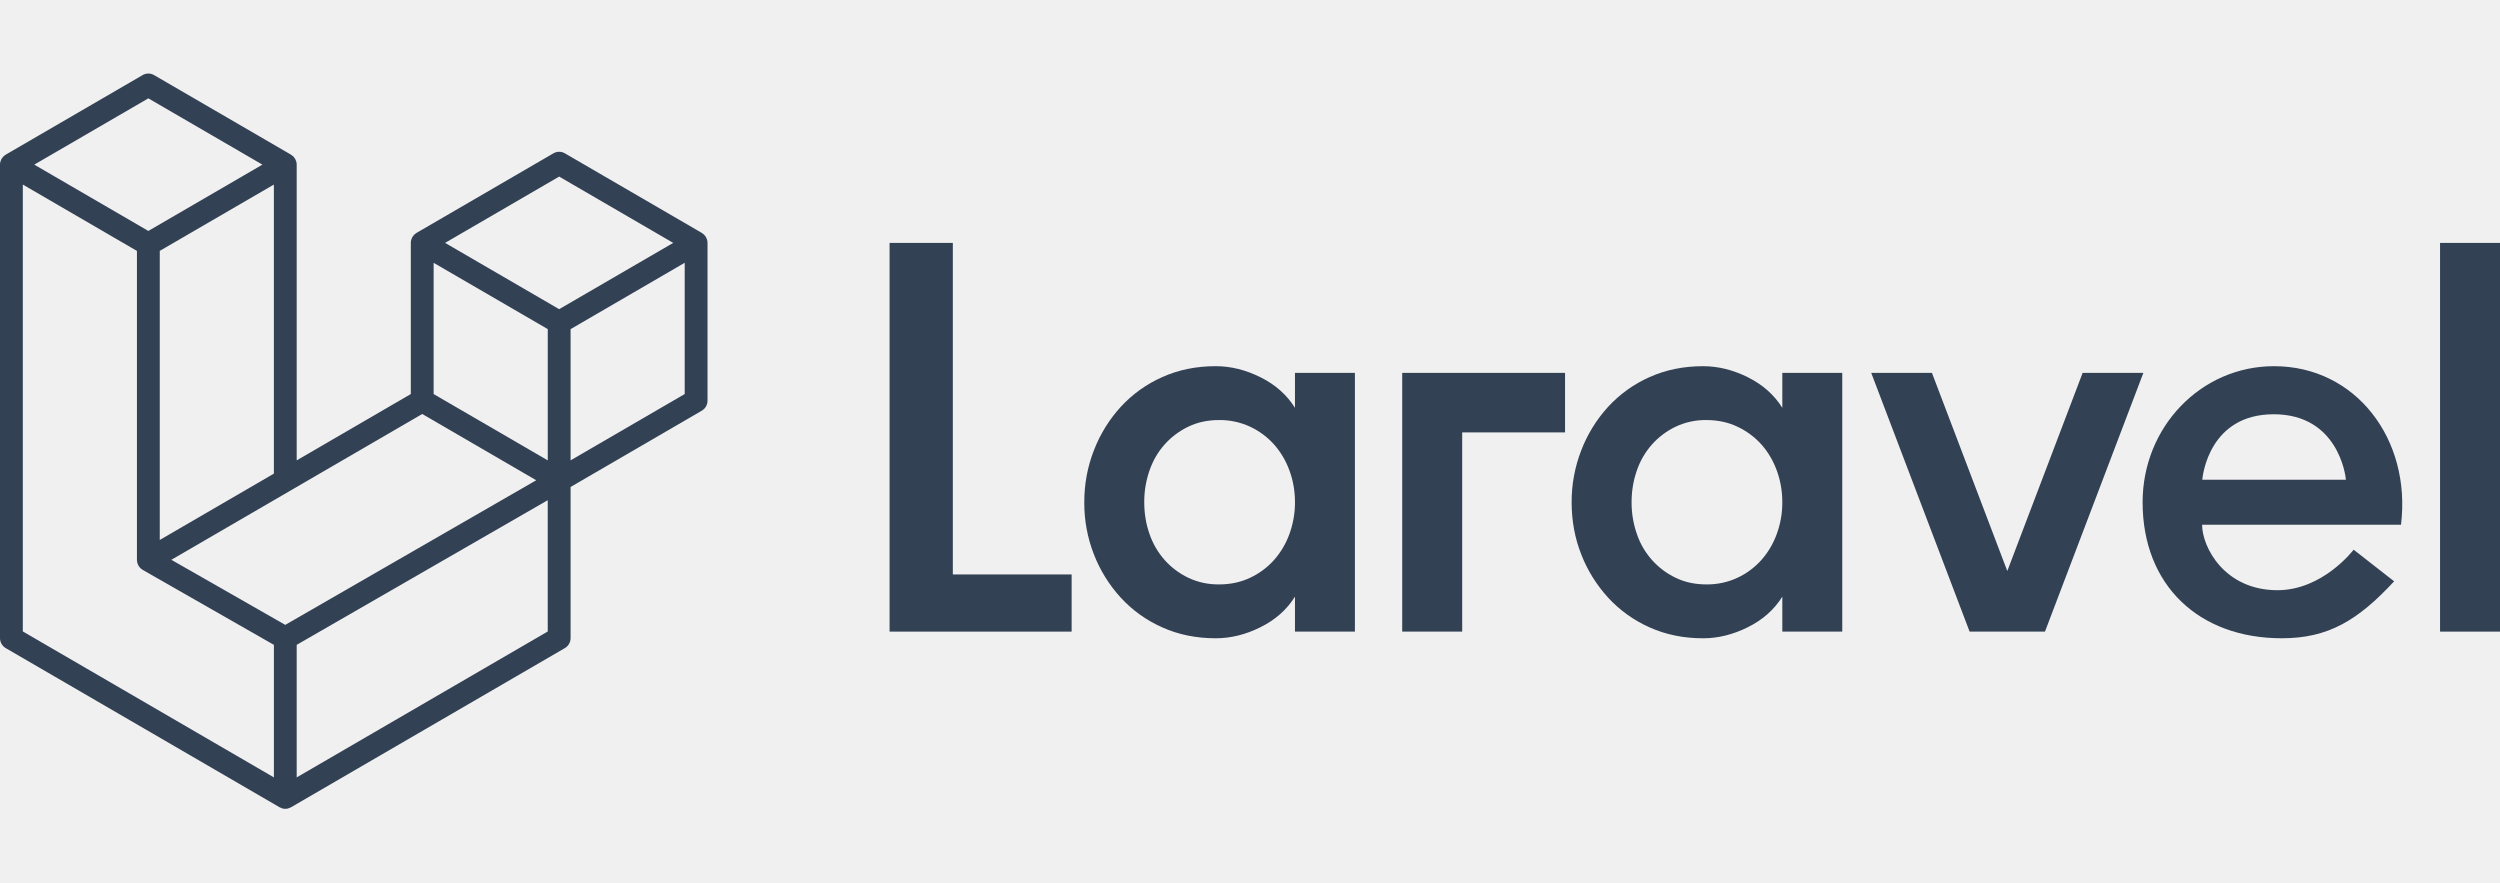
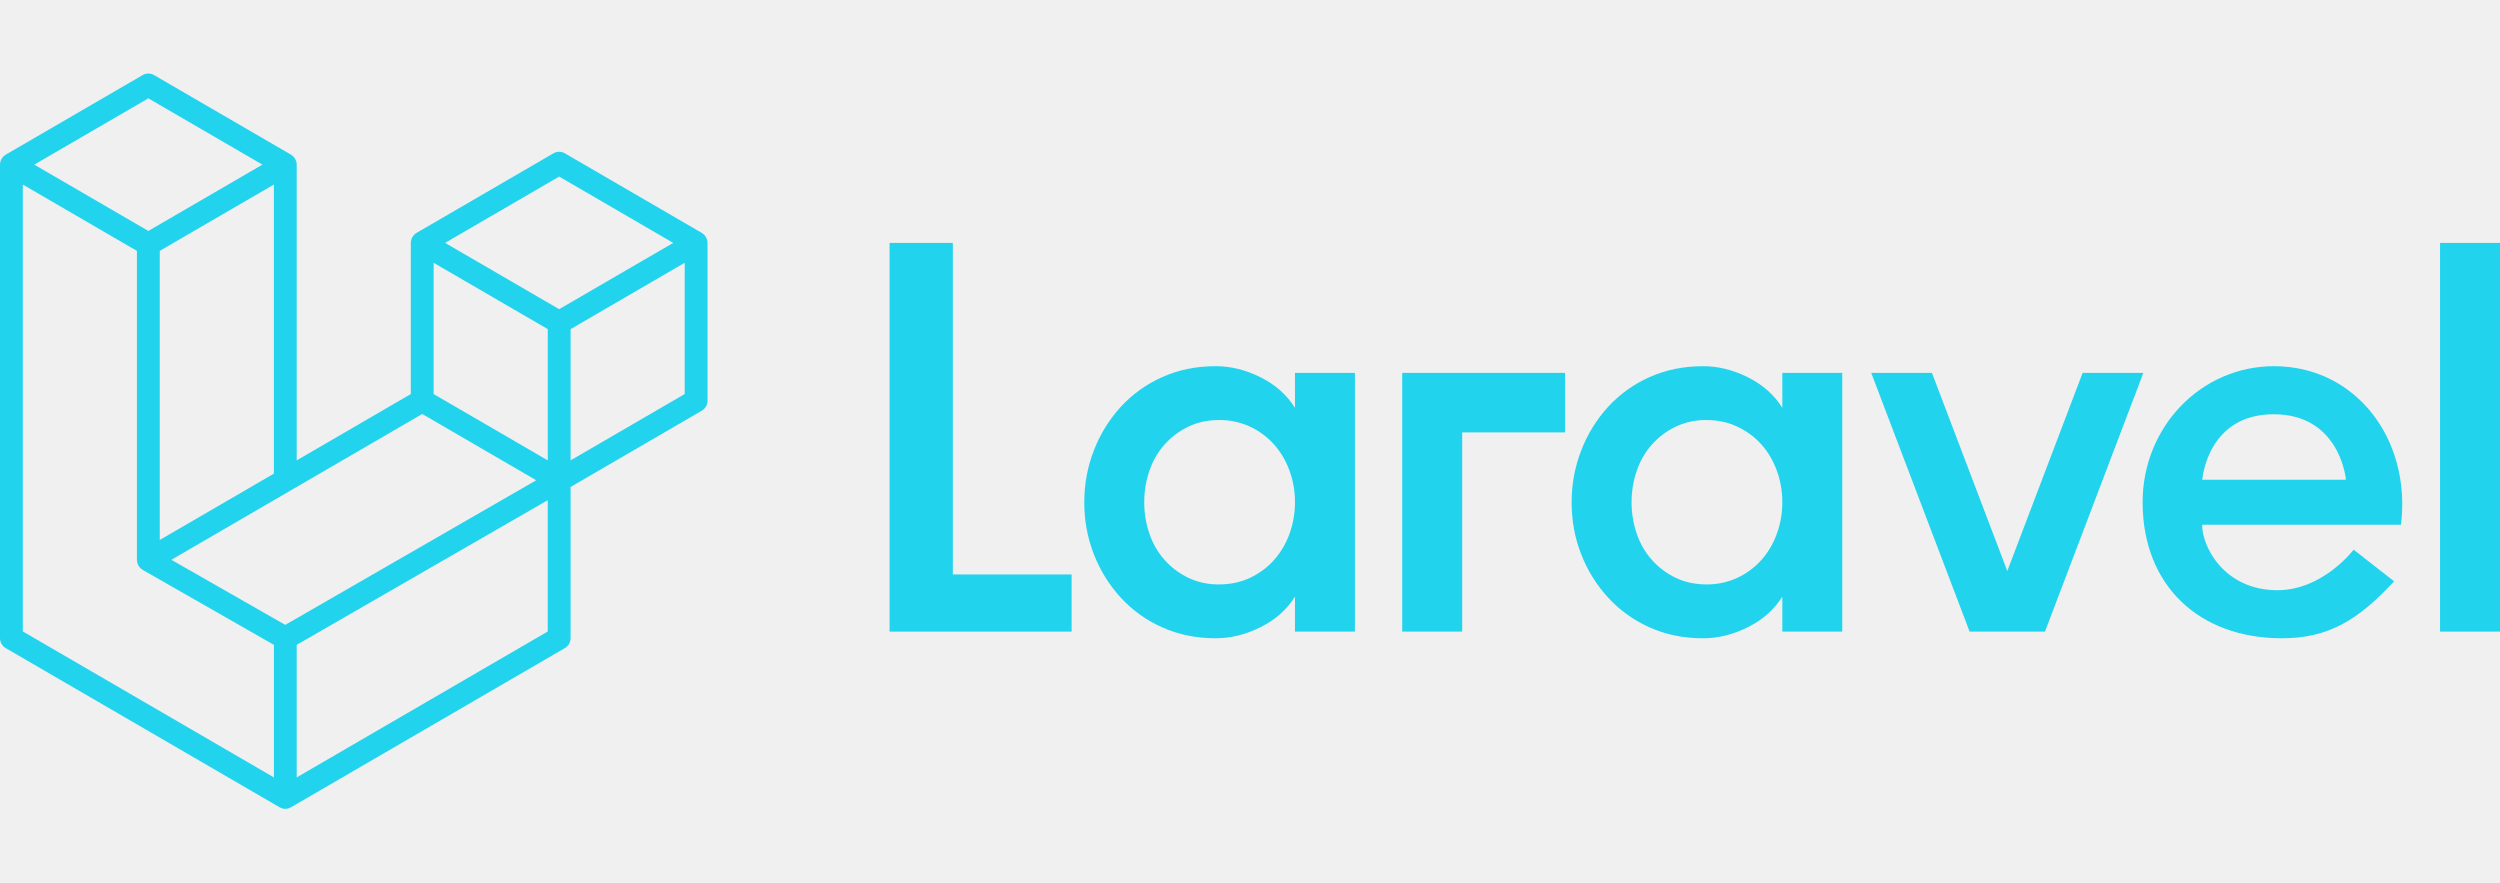
<svg xmlns="http://www.w3.org/2000/svg" width="136" height="48" fill="none">
-   <g clip-path="url(#a)" fill="#334155">
+   <g clip-path="url(#a)" fill="#22d3ee">
    <path fill-rule="evenodd" clip-rule="evenodd" d="M38.455 13.018c.004.01.01.02.012.03a.658.658 0 0 1 .022.164v8.586a.627.627 0 0 1-.311.543l-7.138 4.15v8.223a.627.627 0 0 1-.312.543l-14.899 8.66a.533.533 0 0 1-.108.044c-.014.006-.027.014-.042.018a.612.612 0 0 1-.318 0 .164.164 0 0 1-.028-.01l-.02-.01c-.035-.013-.07-.024-.103-.043L.311 35.257A.628.628 0 0 1 0 34.714V8.956a.68.68 0 0 1 .021-.163c.006-.019.016-.035.022-.053l.02-.053a.328.328 0 0 1 .02-.044c.012-.02.029-.037.043-.056.018-.025.033-.05.055-.073.018-.018.04-.03.06-.047.023-.018.044-.038.069-.053l7.45-4.33a.616.616 0 0 1 .62 0l7.45 4.33c.025.015.046.035.069.053l.021.016c.014.01.028.02.04.031a.345.345 0 0 1 .04.051l.015.022c.013.02.03.035.042.056.017.03.028.064.04.097l.01.022.012.03a.644.644 0 0 1 .021.164v16.088l6.208-3.608v-8.224a.64.64 0 0 1 .022-.163c.005-.019.015-.035.021-.053l.007-.02a.279.279 0 0 1 .076-.133c.018-.025.034-.05.055-.073.01-.01.02-.017.03-.025.01-.007.021-.014.03-.022l.036-.03a.26.26 0 0 1 .033-.023l7.45-4.33a.616.616 0 0 1 .62 0l7.45 4.33c.026.015.046.036.069.053l.022.016c.013.01.027.02.038.031a.327.327 0 0 1 .04.052l.016.021.016.02c.01.012.019.023.026.036a.522.522 0 0 1 .034.08l.006.017.01.022ZM9.322 30.453l6.196 3.54 13.652-7.867-6.201-3.605-13.647 7.932Zm20.476-5.409v-7.14l-6.208-3.607v7.14l6.207 3.607h.001Zm6.826-11.83-6.206-3.608-6.205 3.607 6.205 3.606 6.206-3.606Zm-27.933.434v15.726l6.208-3.609V10.04L8.69 13.648h.001Zm5.584-4.692L8.07 5.35 1.864 8.956l6.206 3.607 6.205-3.607ZM7.449 13.65l-6.208-3.61v24.31L14.9 42.29v-7.21l-7.135-4.076h-.002L7.759 31c-.025-.015-.045-.035-.067-.053a.277.277 0 0 1-.059-.045l-.002-.002c-.013-.013-.024-.029-.035-.044a.567.567 0 0 0-.016-.022l-.03-.038a.201.201 0 0 1-.016-.023l-.001-.002a.259.259 0 0 1-.023-.054l-.01-.024-.015-.033a.237.237 0 0 1-.014-.038.374.374 0 0 1-.01-.068l-.003-.025a.48.48 0 0 0-.004-.026c-.002-.014-.005-.029-.005-.044V13.65v.001Zm8.691 21.43v7.21l13.657-7.937V27.21L16.14 35.08v.001Zm14.9-10.037 6.208-3.608v-7.14l-6.208 3.61v7.14-.002Z" />
    <path d="M132.739 13.214H136V34.36h-3.261V13.214Zm-84.346 0h3.441V31.25h6.463v3.11h-9.904V13.216Z" />
    <path fill-rule="evenodd" clip-rule="evenodd" d="M68.576 20.525c.808.403 1.43.956 1.87 1.66v-1.902h3.261V34.36h-3.261v-1.903c-.439.705-1.062 1.259-1.87 1.66-.808.404-1.62.605-2.44.605-1.057 0-2.024-.196-2.902-.59a6.79 6.79 0 0 1-2.26-1.615 7.525 7.525 0 0 1-1.465-2.356 7.669 7.669 0 0 1-.524-2.84c0-.986.174-1.928.524-2.824a7.496 7.496 0 0 1 1.466-2.371 6.8 6.8 0 0 1 2.26-1.616c.877-.393 1.844-.59 2.902-.59.818 0 1.63.202 2.439.605Zm.733 9.938c.367-.416.651-.898.838-1.42.2-.552.302-1.134.3-1.721 0-.605-.1-1.18-.3-1.722a4.373 4.373 0 0 0-.838-1.42 4.056 4.056 0 0 0-1.302-.967 3.893 3.893 0 0 0-1.69-.362c-.62 0-1.178.12-1.677.362a4.105 4.105 0 0 0-1.286.967c-.36.403-.634.876-.823 1.42a5.182 5.182 0 0 0-.284 1.722c0 .604.094 1.178.284 1.72a4.17 4.17 0 0 0 .823 1.42c.36.404.788.726 1.286.968.524.247 1.097.37 1.676.362.618 0 1.182-.12 1.691-.362.495-.231.938-.56 1.302-.967Zm27.649-8.277c-.44-.705-1.063-1.258-1.87-1.661-.808-.403-1.62-.604-2.44-.604-1.057 0-2.024.196-2.902.589a6.8 6.8 0 0 0-2.26 1.616 7.492 7.492 0 0 0-1.465 2.37c-.35.901-.528 1.86-.524 2.826 0 1.007.174 1.953.524 2.84.338.869.836 1.668 1.466 2.355a6.79 6.79 0 0 0 2.26 1.616c.877.393 1.844.59 2.902.59.818 0 1.63-.202 2.439-.605.808-.402 1.43-.956 1.87-1.66v1.902h3.261V20.283h-3.261v1.903Zm-.3 6.857a4.368 4.368 0 0 1-.838 1.42 4.043 4.043 0 0 1-1.301.967 3.89 3.89 0 0 1-1.69.362c-.619 0-1.178-.12-1.677-.362a4.094 4.094 0 0 1-2.109-2.387 5.182 5.182 0 0 1-.285-1.721c0-.605.095-1.18.285-1.722a4.148 4.148 0 0 1 .823-1.42c.36-.404.798-.733 1.286-.967a3.794 3.794 0 0 1 1.676-.362c.618 0 1.182.12 1.69.362.51.242.943.565 1.302.967.36.403.639.876.839 1.42.198.543.299 1.117.299 1.722 0 .604-.1 1.178-.3 1.72Z" />
    <path d="M76.281 34.36h3.262V23.523h5.596v-3.24H76.28V34.36h.001Zm32.916-3.297 4.099-10.78h3.304l-5.354 14.077h-4.099l-5.353-14.077h3.303l4.1 10.78Z" />
    <path fill-rule="evenodd" clip-rule="evenodd" d="M123.714 19.92c-3.994 0-7.156 3.315-7.156 7.4 0 4.52 3.06 7.402 7.574 7.402 2.526 0 4.139-.975 6.109-3.098l-2.203-1.721c-.002 0-1.664 2.204-4.145 2.204-2.884 0-4.099-2.348-4.099-3.562h10.821c.568-4.65-2.46-8.624-6.901-8.624Zm-3.911 6.178c.025-.27.401-3.562 3.885-3.562s3.907 3.29 3.931 3.562h-7.816Z" />
  </g>
  <defs>
    <clipPath id="a">
      <path fill="#fff" d="M0 0h136v48H0z" />
    </clipPath>
  </defs>
</svg>
